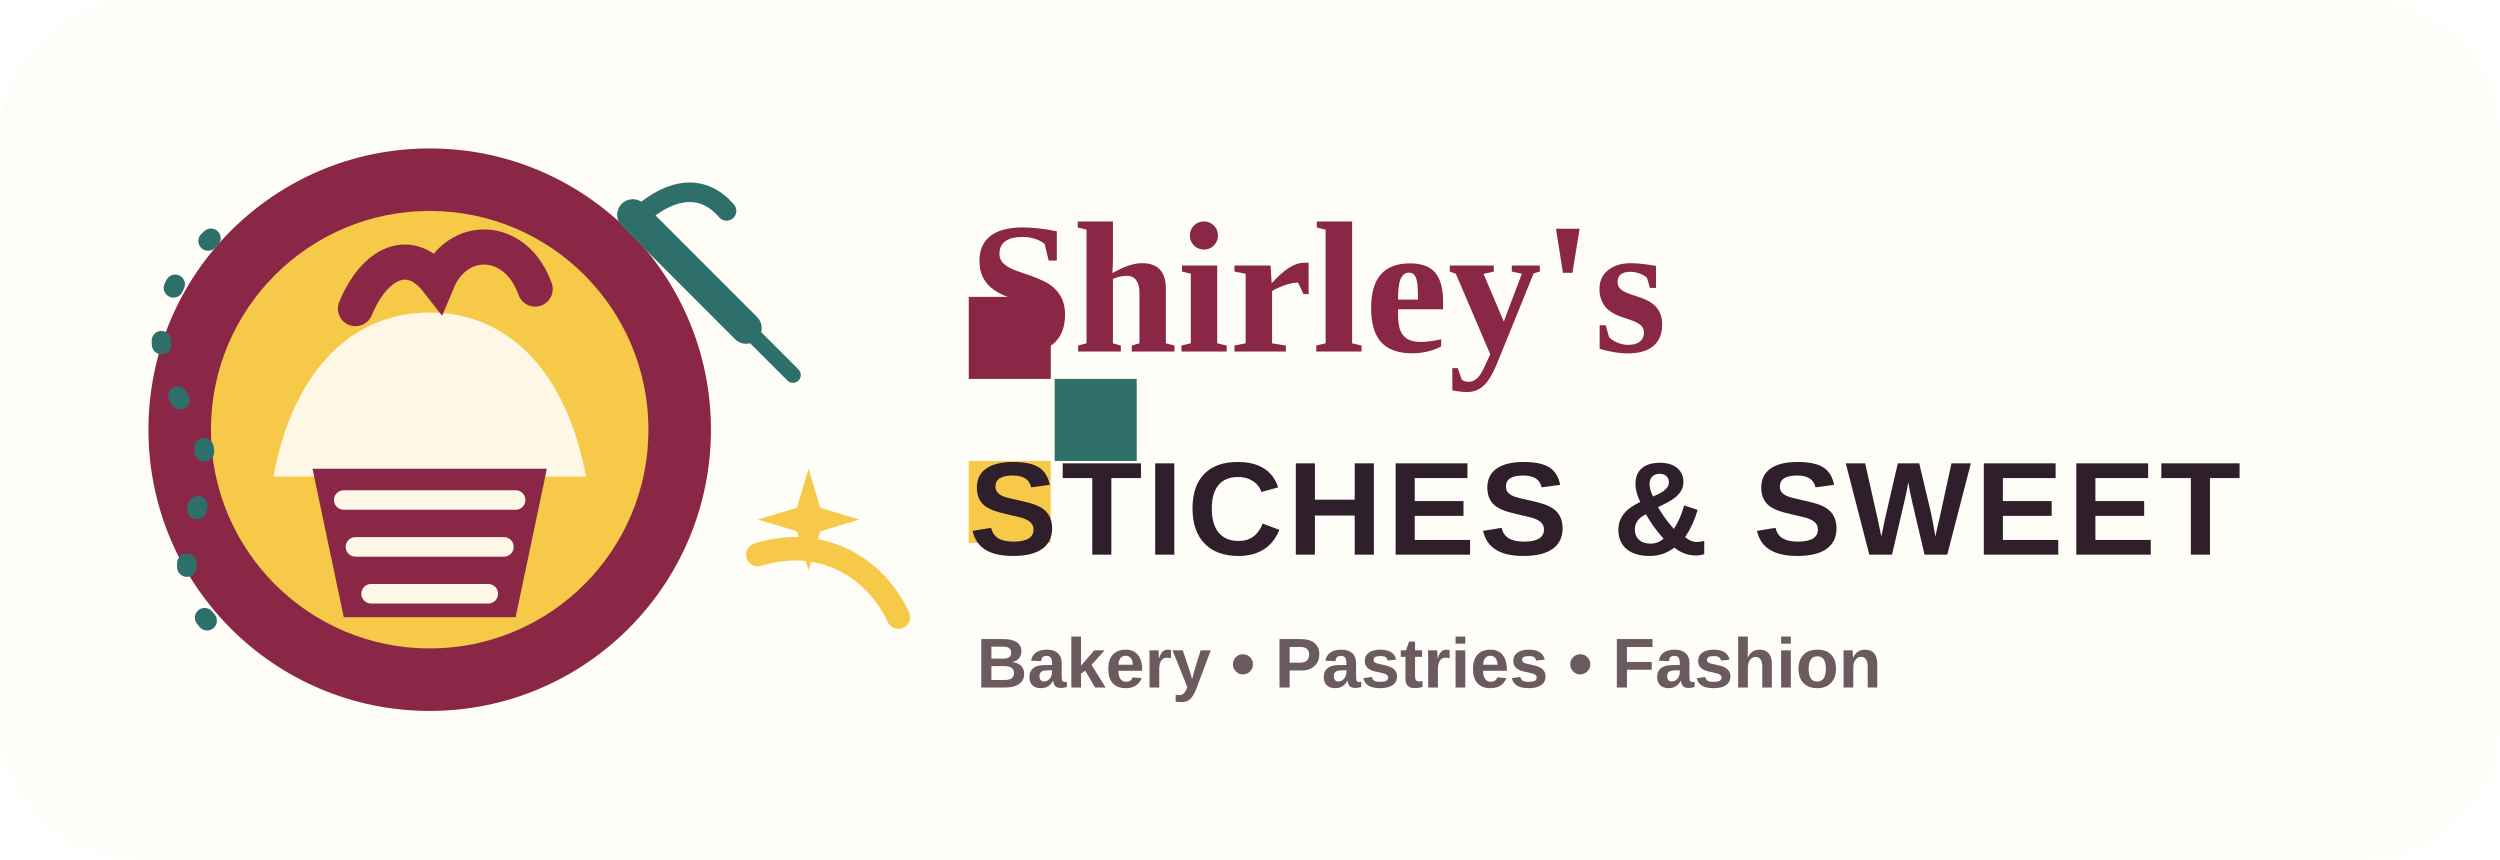
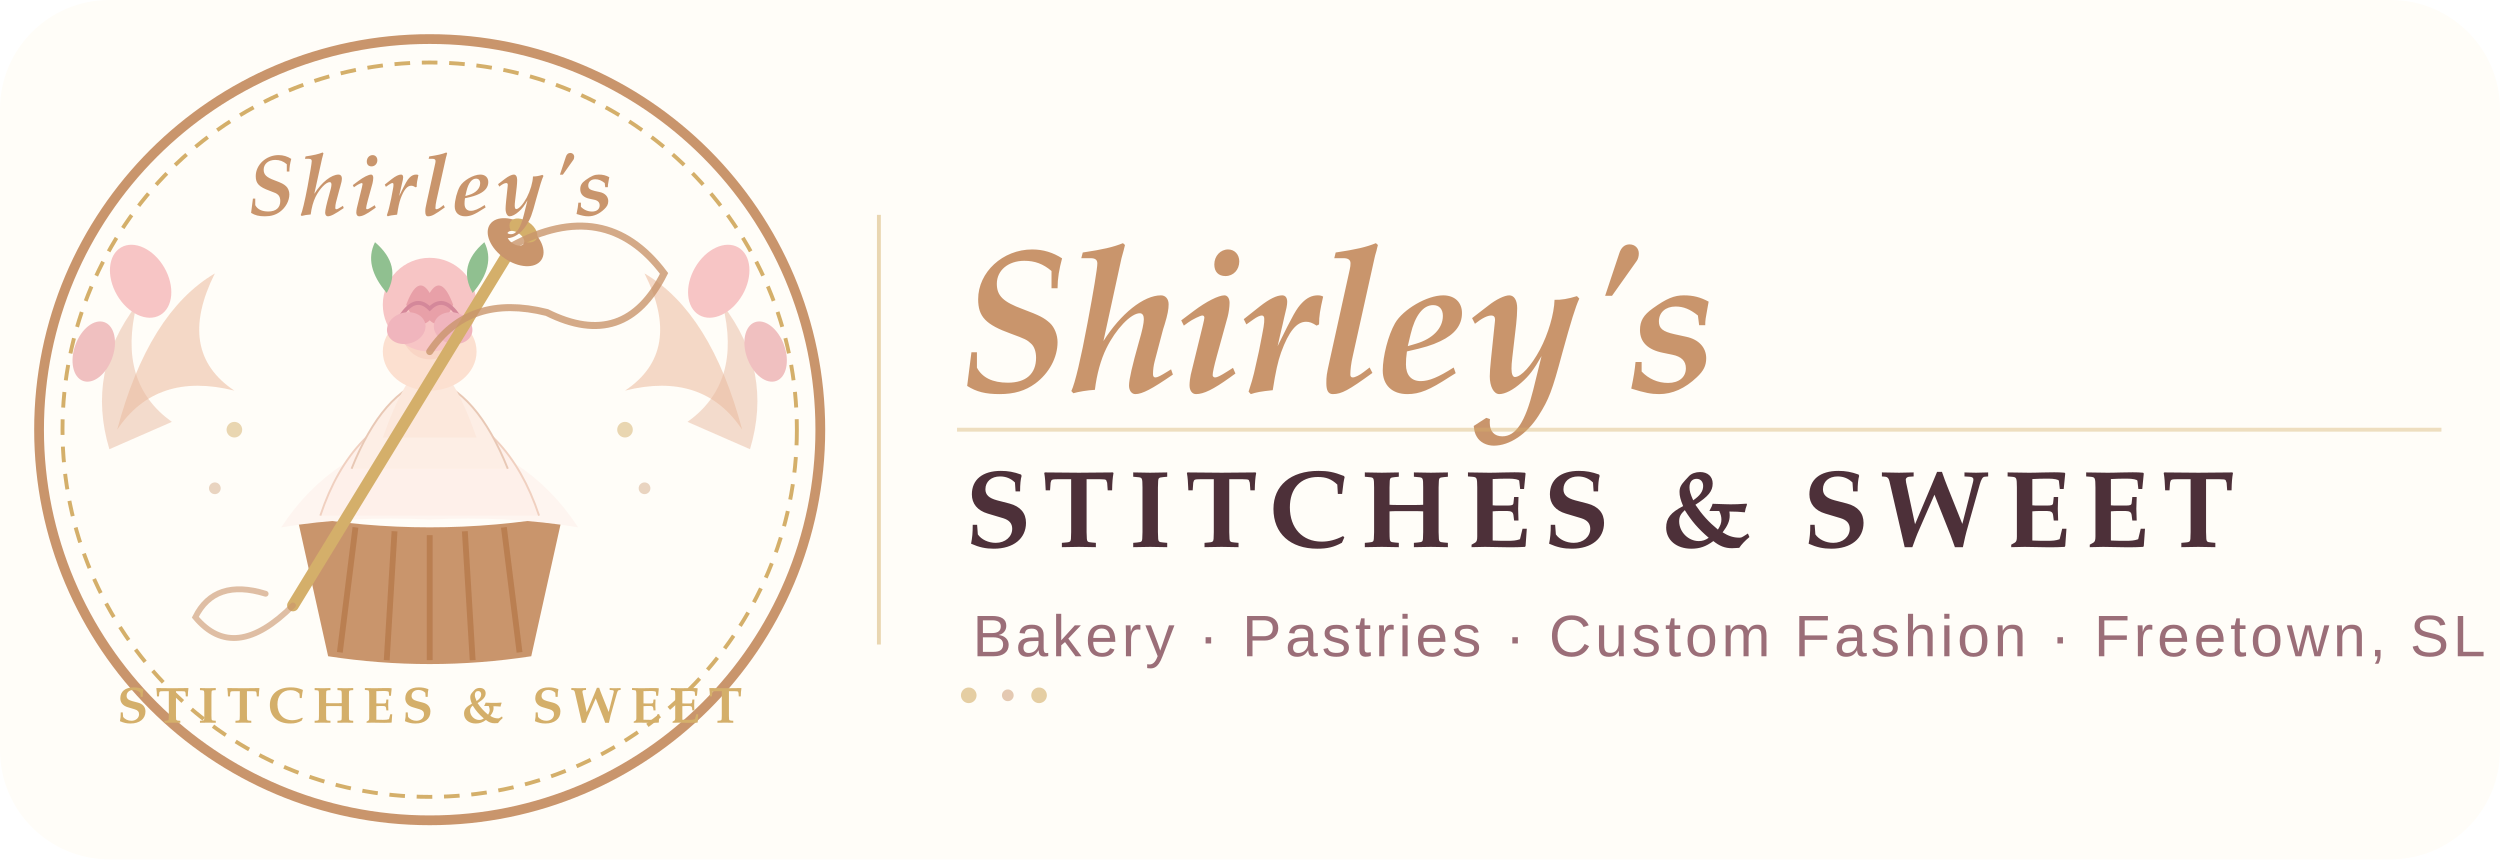
- <svg xmlns="http://www.w3.org/2000/svg" width="640" height="220" viewBox="0 0 640 220" fill="none" role="img" aria-labelledby="title desc">
-   <rect width="640" height="220" rx="36" fill="#fffdf8" />
-   <circle cx="110" cy="110" r="72" fill="#8a2746" />
-   <circle cx="110" cy="110" r="56" fill="#f7c948" />
-   <path d="M70 122C75 95 90 80 110 80C130 80 145 95 150 122H70Z" fill="#fff7e6" />
-   <path d="M80 120H140L132 158H88L80 120Z" fill="#8a2746" />
-   <path d="M88 128H132M91 140H129M95 152H125" stroke="#fff7e6" stroke-width="5" stroke-linecap="round" />
-   <path d="M91 79C96 67 105 63 112 72C117 60 132 60 137 74" stroke="#8a2746" stroke-width="9" stroke-linecap="round" />
-   <path d="M162 55L191 84" stroke="#2f6f6a" stroke-width="8" stroke-linecap="round" />
-   <path d="M187 80L203 96" stroke="#2f6f6a" stroke-width="4" stroke-linecap="round" />
-   <path d="M164 55C172 48 180 47 186 54" stroke="#2f6f6a" stroke-width="5" stroke-linecap="round" />
-   <path d="M54 61C40 74 37 91 48 105C62 123 37 142 54 160" stroke="#2f6f6a" stroke-width="5" stroke-linecap="round" stroke-dasharray="1 14" />
-   <path d="M194 142C210 137 224 145 230 158" stroke="#f7c948" stroke-width="6" stroke-linecap="round" />
-   <path d="M204 130L207 120L210 130L220 133L210 136L207 146L204 136L194 133L204 130Z" fill="#f7c948" />
-   <path d="M248 76H269V97H248V76Z" fill="#8a2746" />
-   <path d="M270 97H291V118H270V97Z" fill="#2f6f6a" />
-   <path d="M248 118H269V139H248V118Z" fill="#f7c948" />
-   <text x="248" y="90" fill="#8a2746" font-family="Georgia, 'Times New Roman', serif" font-size="48" font-weight="700">Shirley's</text>
-   <text x="248" y="142" fill="#2f1f2a" font-family="Arial, Helvetica, sans-serif" font-size="34" font-weight="800" letter-spacing="1">STICHES &amp; SWEET</text>
-   <text x="250" y="176" fill="#6b5b61" font-family="Arial, Helvetica, sans-serif" font-size="18" font-weight="600">Bakery • Pastries • Fashion</text>
+ <svg xmlns="http://www.w3.org/2000/svg" width="640" height="220" viewBox="0 0 640 220" fill="none" role="img" aria-labelledby="sl-title sl-desc">
+   <rect width="640" height="220" rx="28" fill="#fffdf8" />
+   <circle cx="110" cy="110" r="100" fill="#fffdf8" stroke="#c9956c" stroke-width="2.5" />
+   <circle cx="110" cy="110" r="94" fill="#fffdf8" stroke="#d4af6a" stroke-width="1" stroke-dasharray="4 3" />
+   <path d="M30 110 Q38 80 55 70 Q45 90 60 100 Q40 95 30 110Z" fill="#f0c9b0" opacity="0.7" />
+   <path d="M28 115 Q22 95 35 78 Q30 98 44 108Z" fill="#e8b9a0" opacity="0.5" />
+   <ellipse cx="36" cy="72" rx="7" ry="10" fill="#f7c5c5" transform="rotate(-30 36 72)" />
+   <ellipse cx="24" cy="90" rx="5" ry="8" fill="#f0c0c0" transform="rotate(20 24 90)" />
+   <path d="M190 110 Q182 80 165 70 Q175 90 160 100 Q180 95 190 110Z" fill="#f0c9b0" opacity="0.7" />
+   <path d="M192 115 Q198 95 185 78 Q190 98 176 108Z" fill="#e8b9a0" opacity="0.5" />
+   <ellipse cx="184" cy="72" rx="7" ry="10" fill="#f7c5c5" transform="rotate(30 184 72)" />
+   <ellipse cx="196" cy="90" rx="5" ry="8" fill="#f0c0c0" transform="rotate(-20 196 90)" />
+   <path d="M76 132 Q110 138 144 132 L136 168 Q110 172 84 168 Z" fill="#c9956c" />
+   <line x1="91" y1="135" x2="87" y2="167" stroke="#b07040" stroke-width="1.5" opacity="0.6" />
+   <line x1="101" y1="136" x2="99" y2="169" stroke="#b07040" stroke-width="1.5" opacity="0.6" />
+   <line x1="110" y1="137" x2="110" y2="169" stroke="#b07040" stroke-width="1.5" opacity="0.6" />
+   <line x1="119" y1="136" x2="121" y2="169" stroke="#b07040" stroke-width="1.5" opacity="0.6" />
+   <line x1="129" y1="135" x2="133" y2="167" stroke="#b07040" stroke-width="1.5" opacity="0.6" />
+   <path d="M72 135 Q85 115 110 110 Q135 115 148 135 Q130 132 110 133 Q90 132 72 135Z" fill="#fef5f0" />
+   <path d="M82 132 Q90 108 110 103 Q130 108 138 132" fill="#fef0ea" stroke="#f0d0c0" stroke-width="0.5" />
+   <path d="M90 120 Q98 100 110 97 Q122 100 130 120" fill="#fdeee5" stroke="#e8c8b5" stroke-width="0.5" />
+   <path d="M98 112 Q104 95 110 92 Q116 95 122 112" fill="#fce8dc" />
+   <ellipse cx="110" cy="90" rx="12" ry="10" fill="#fce0d0" />
+   <ellipse cx="110" cy="85" rx="7" ry="7" fill="#f9d5c5" />
+   <circle cx="110" cy="78" r="12" fill="#f7c5c5" />
+   <path d="M104 78 Q107 70 110 75 Q113 70 116 78 Q113 85 110 82 Q107 85 104 78Z" fill="#e8a0a8" />
+   <path d="M102 82 Q106 75 110 79 Q114 75 118 82" stroke="#d4889a" stroke-width="1" fill="none" />
+   <ellipse cx="104" cy="84" rx="5" ry="4" fill="#f0b5bd" transform="rotate(-15 104 84)" />
+   <ellipse cx="116" cy="84" rx="5" ry="4" fill="#f0b5bd" transform="rotate(15 116 84)" />
+   <path d="M99 75 Q93 68 96 62 Q103 68 99 75Z" fill="#90c090" />
+   <path d="M121 75 Q127 68 124 62 Q117 68 121 75Z" fill="#90c090" />
+   <line x1="130" y1="65" x2="75" y2="155" stroke="#d4af6a" stroke-width="3" stroke-linecap="round" />
+   <ellipse cx="132" cy="62" rx="5" ry="8" fill="#c9956c" transform="rotate(-55 132 62)" />
+   <ellipse cx="134" cy="59" rx="2.5" ry="4" fill="#d4af6a" transform="rotate(-55 134 59)" />
+   <ellipse cx="132" cy="61" rx="1.5" ry="2.5" fill="#fffdf8" transform="rotate(-55 132 61)" />
+   <path d="M131 63 Q155 50 170 70 Q160 90 140 80 Q120 75 110 90" stroke="#c9956c" stroke-width="1.8" fill="none" stroke-linecap="round" opacity="0.8" />
+   <path d="M75 155 Q60 170 50 158 Q55 148 68 152" stroke="#c9956c" stroke-width="1.5" fill="none" stroke-linecap="round" opacity="0.6" />
+   <circle cx="60" cy="110" r="2" fill="#d4af6a" opacity="0.5" />
+   <circle cx="160" cy="110" r="2" fill="#d4af6a" opacity="0.5" />
+   <circle cx="55" cy="125" r="1.5" fill="#c9956c" opacity="0.4" />
+   <circle cx="165" cy="125" r="1.5" fill="#c9956c" opacity="0.4" />
+   <text x="110" y="55" text-anchor="middle" fill="#c9956c" font-family="Georgia, 'Palatino Linotype', serif" font-size="22" font-weight="700" font-style="italic" letter-spacing="1">Shirley's</text>
+   <text x="110" y="185" text-anchor="middle" fill="#d4af6a" font-family="Georgia, 'Palatino Linotype', serif" font-size="13" font-weight="700" letter-spacing="2">STITCHES &amp; SWEET</text>
+   <line x1="225" y1="55" x2="225" y2="165" stroke="#d4af6a" stroke-width="1" opacity="0.5" />
+   <text x="245" y="100" fill="#c9956c" font-family="Georgia, 'Palatino Linotype', serif" font-size="52" font-weight="700" font-style="italic" letter-spacing="-1">Shirley's</text>
+   <line x1="245" y1="110" x2="625" y2="110" stroke="#d4af6a" stroke-width="1" opacity="0.4" />
+   <text x="247" y="140" fill="#4d3039" font-family="Georgia, 'Palatino Linotype', serif" font-size="28" font-weight="800" letter-spacing="3">STITCHES &amp; SWEET</text>
+   <text x="249" y="168" fill="#9b6e78" font-family="Arial, Helvetica, sans-serif" font-size="15" font-weight="500" letter-spacing="1">Bakery · Pastries · Custom Fashion · Freetown, SL</text>
+   <circle cx="248" cy="178" r="2" fill="#d4af6a" opacity="0.6" />
+   <circle cx="258" cy="178" r="1.5" fill="#c9956c" opacity="0.5" />
+   <circle cx="266" cy="178" r="2" fill="#d4af6a" opacity="0.6" />
</svg>
